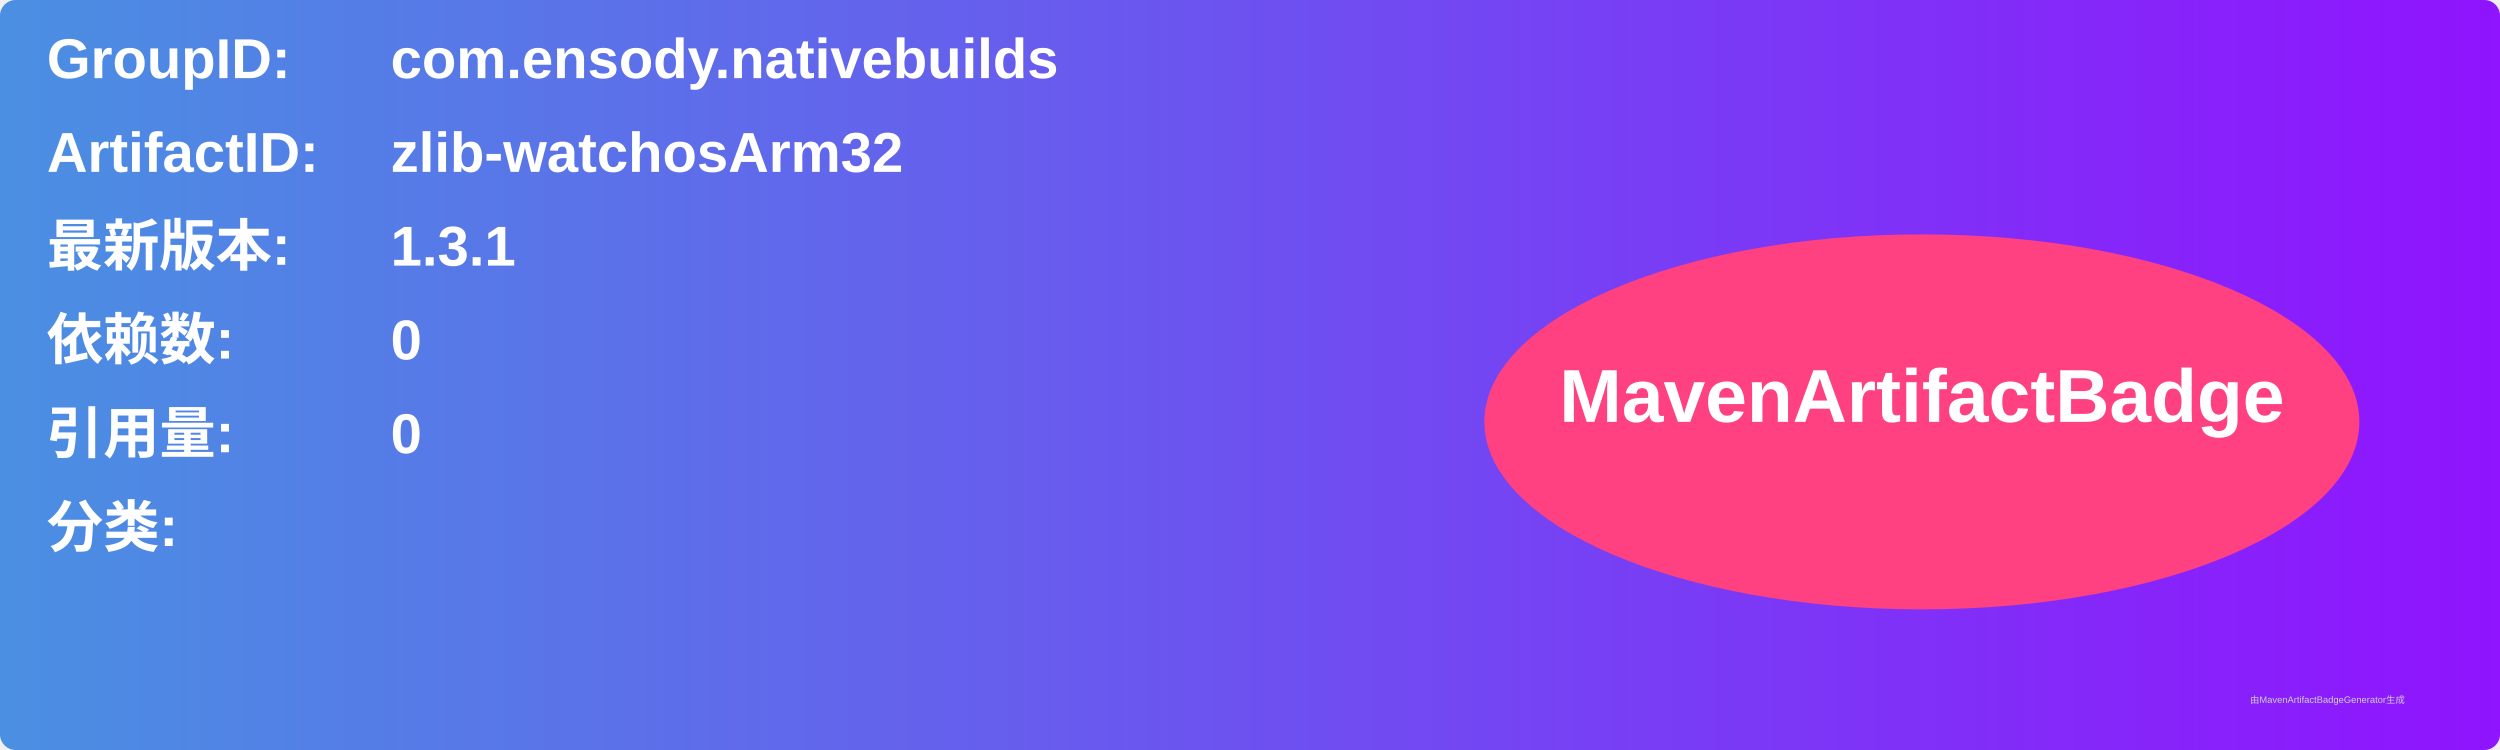
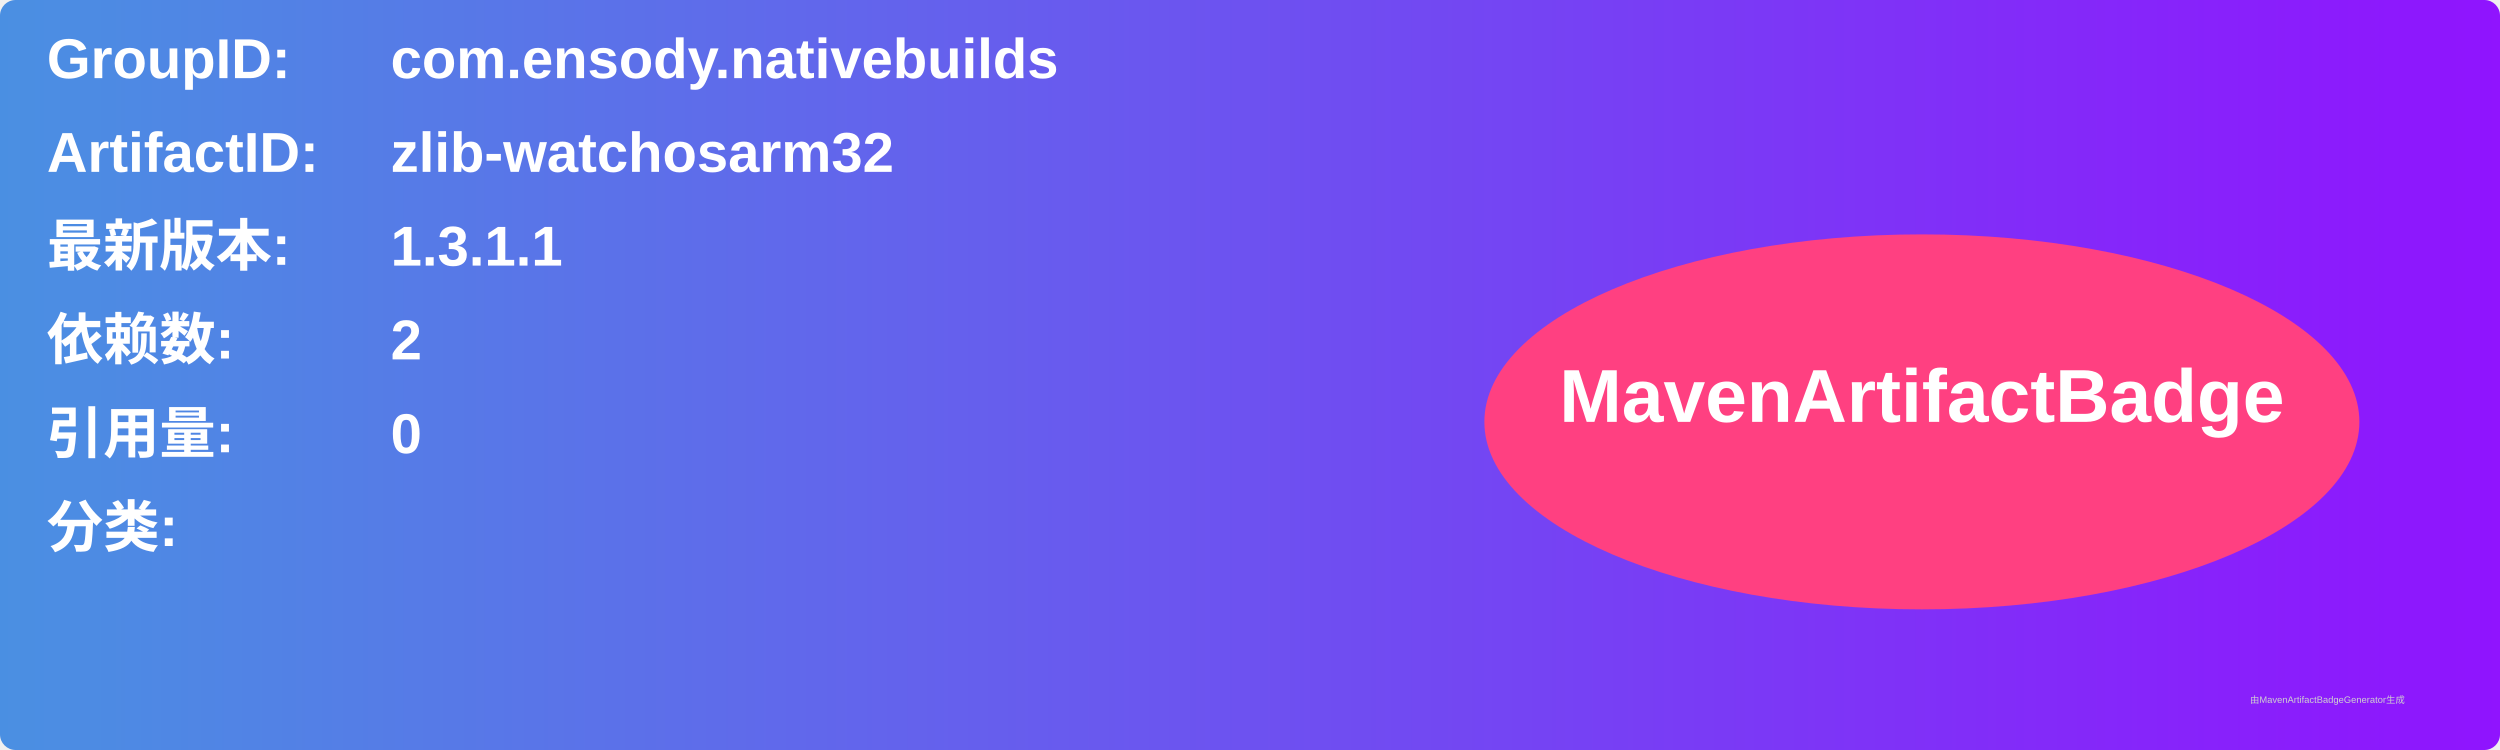
<svg xmlns="http://www.w3.org/2000/svg" width="800" height="240" viewBox="0 0 800 240">
  <linearGradient id="grad" x1="0%" y1="0%" x2="100%" y2="0%">
    <stop offset="0%" stop-color="#4a90e2" />
    <stop offset="100%" stop-color="#9013fe" />
  </linearGradient>
  <rect width="100%" height="100%" rx="5" ry="5" fill="url(#grad)" />
  <g transform="translate(15, 15)">
    <text x="0" y="10" font-family="Arial" font-size="18" fill="white" font-weight="bold" width="260">GroupID:</text>
    <text x="110" y="10" font-family="Arial" font-size="18" fill="white" font-weight="bold" width="460">com.ensody.nativebuilds</text>
    <text x="0" y="40" font-family="Arial" font-size="18" fill="white" font-weight="bold" width="260">ArtifactID:</text>
-     <text x="110" y="40" font-family="Arial" font-size="18" fill="white" font-weight="bold" width="460">zlib-watchosArm32</text>
+     <text x="110" y="40" font-family="Arial" font-size="18" fill="white" font-weight="bold" width="460">zlib-watchosarm32</text>
    <text x="0" y="70" font-family="Arial" font-size="18" fill="white" font-weight="bold">最新版本:</text>
    <text x="110" y="70" font-family="Arial" font-size="18" fill="white" font-weight="bold">
-       <tspan font-weight="bold">1.3.1</tspan>
+       <tspan font-weight="bold">1.3.1.1</tspan>
    </text>
    <text x="0" y="100" font-family="Arial" font-size="18" fill="white" font-weight="bold">依赖数: </text>
    <text x="110" y="100" font-family="Arial" font-size="18" fill="white">
-       <tspan font-weight="bold">0</tspan>
+       <tspan font-weight="bold">2</tspan>
    </text>
    <text x="0" y="130" font-family="Arial" font-size="18" fill="white" font-weight="bold">引用量: </text>
    <text x="110" y="130" font-family="Arial" font-size="18" fill="white">
      <tspan font-weight="bold">0</tspan>
    </text>
    <text x="0" y="160" font-family="Arial" font-size="18" fill="white" font-weight="bold">分类:</text>
    <text x="10" y="190" font-family="Arial" font-size="10" fill="white">
      <tspan font-weight="bold" />
    </text>
    <ellipse cx="600" cy="120" rx="140" ry="60" fill="#ff4081" />
    <text x="600" y="120" text-anchor="middle" font-family="Arial" font-size="24" fill="white" font-weight="bold">MavenArtifactBadge</text>
  </g>
  <text x="720" y="225" font-family="Arial" font-size="3" fill="#d0d0d0">由MavenArtifactBadgeGenerator生成</text>
</svg>
